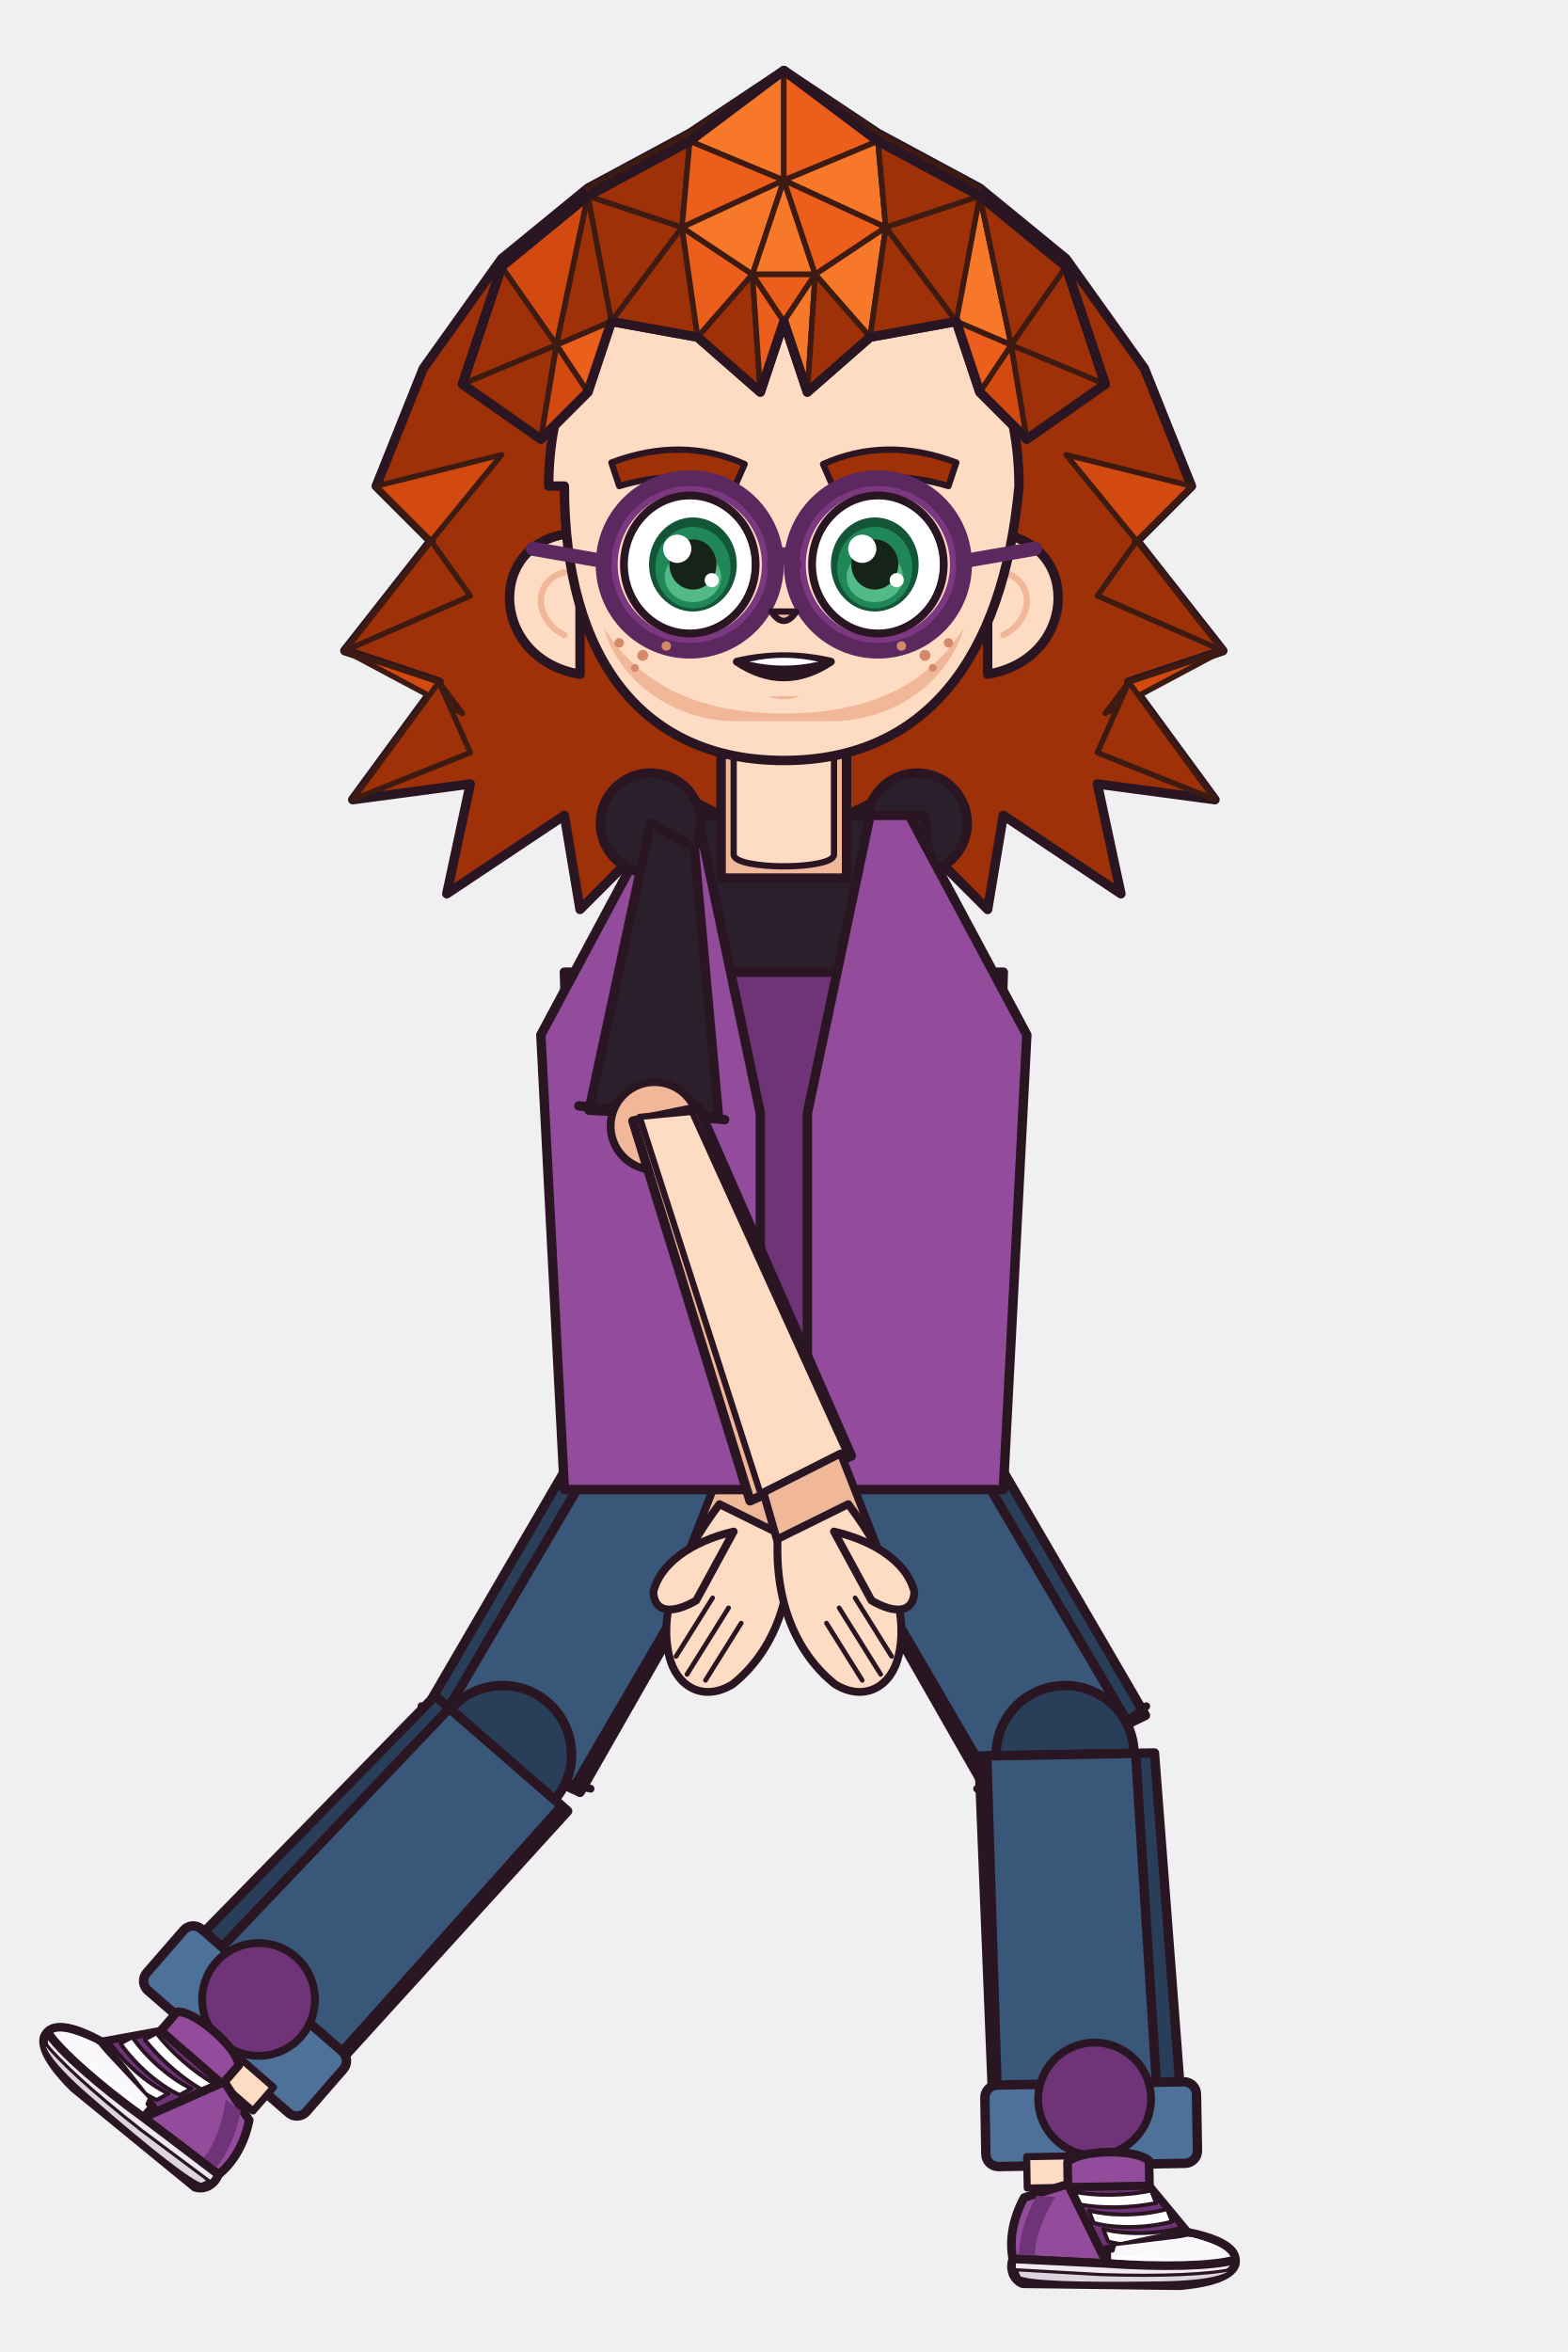
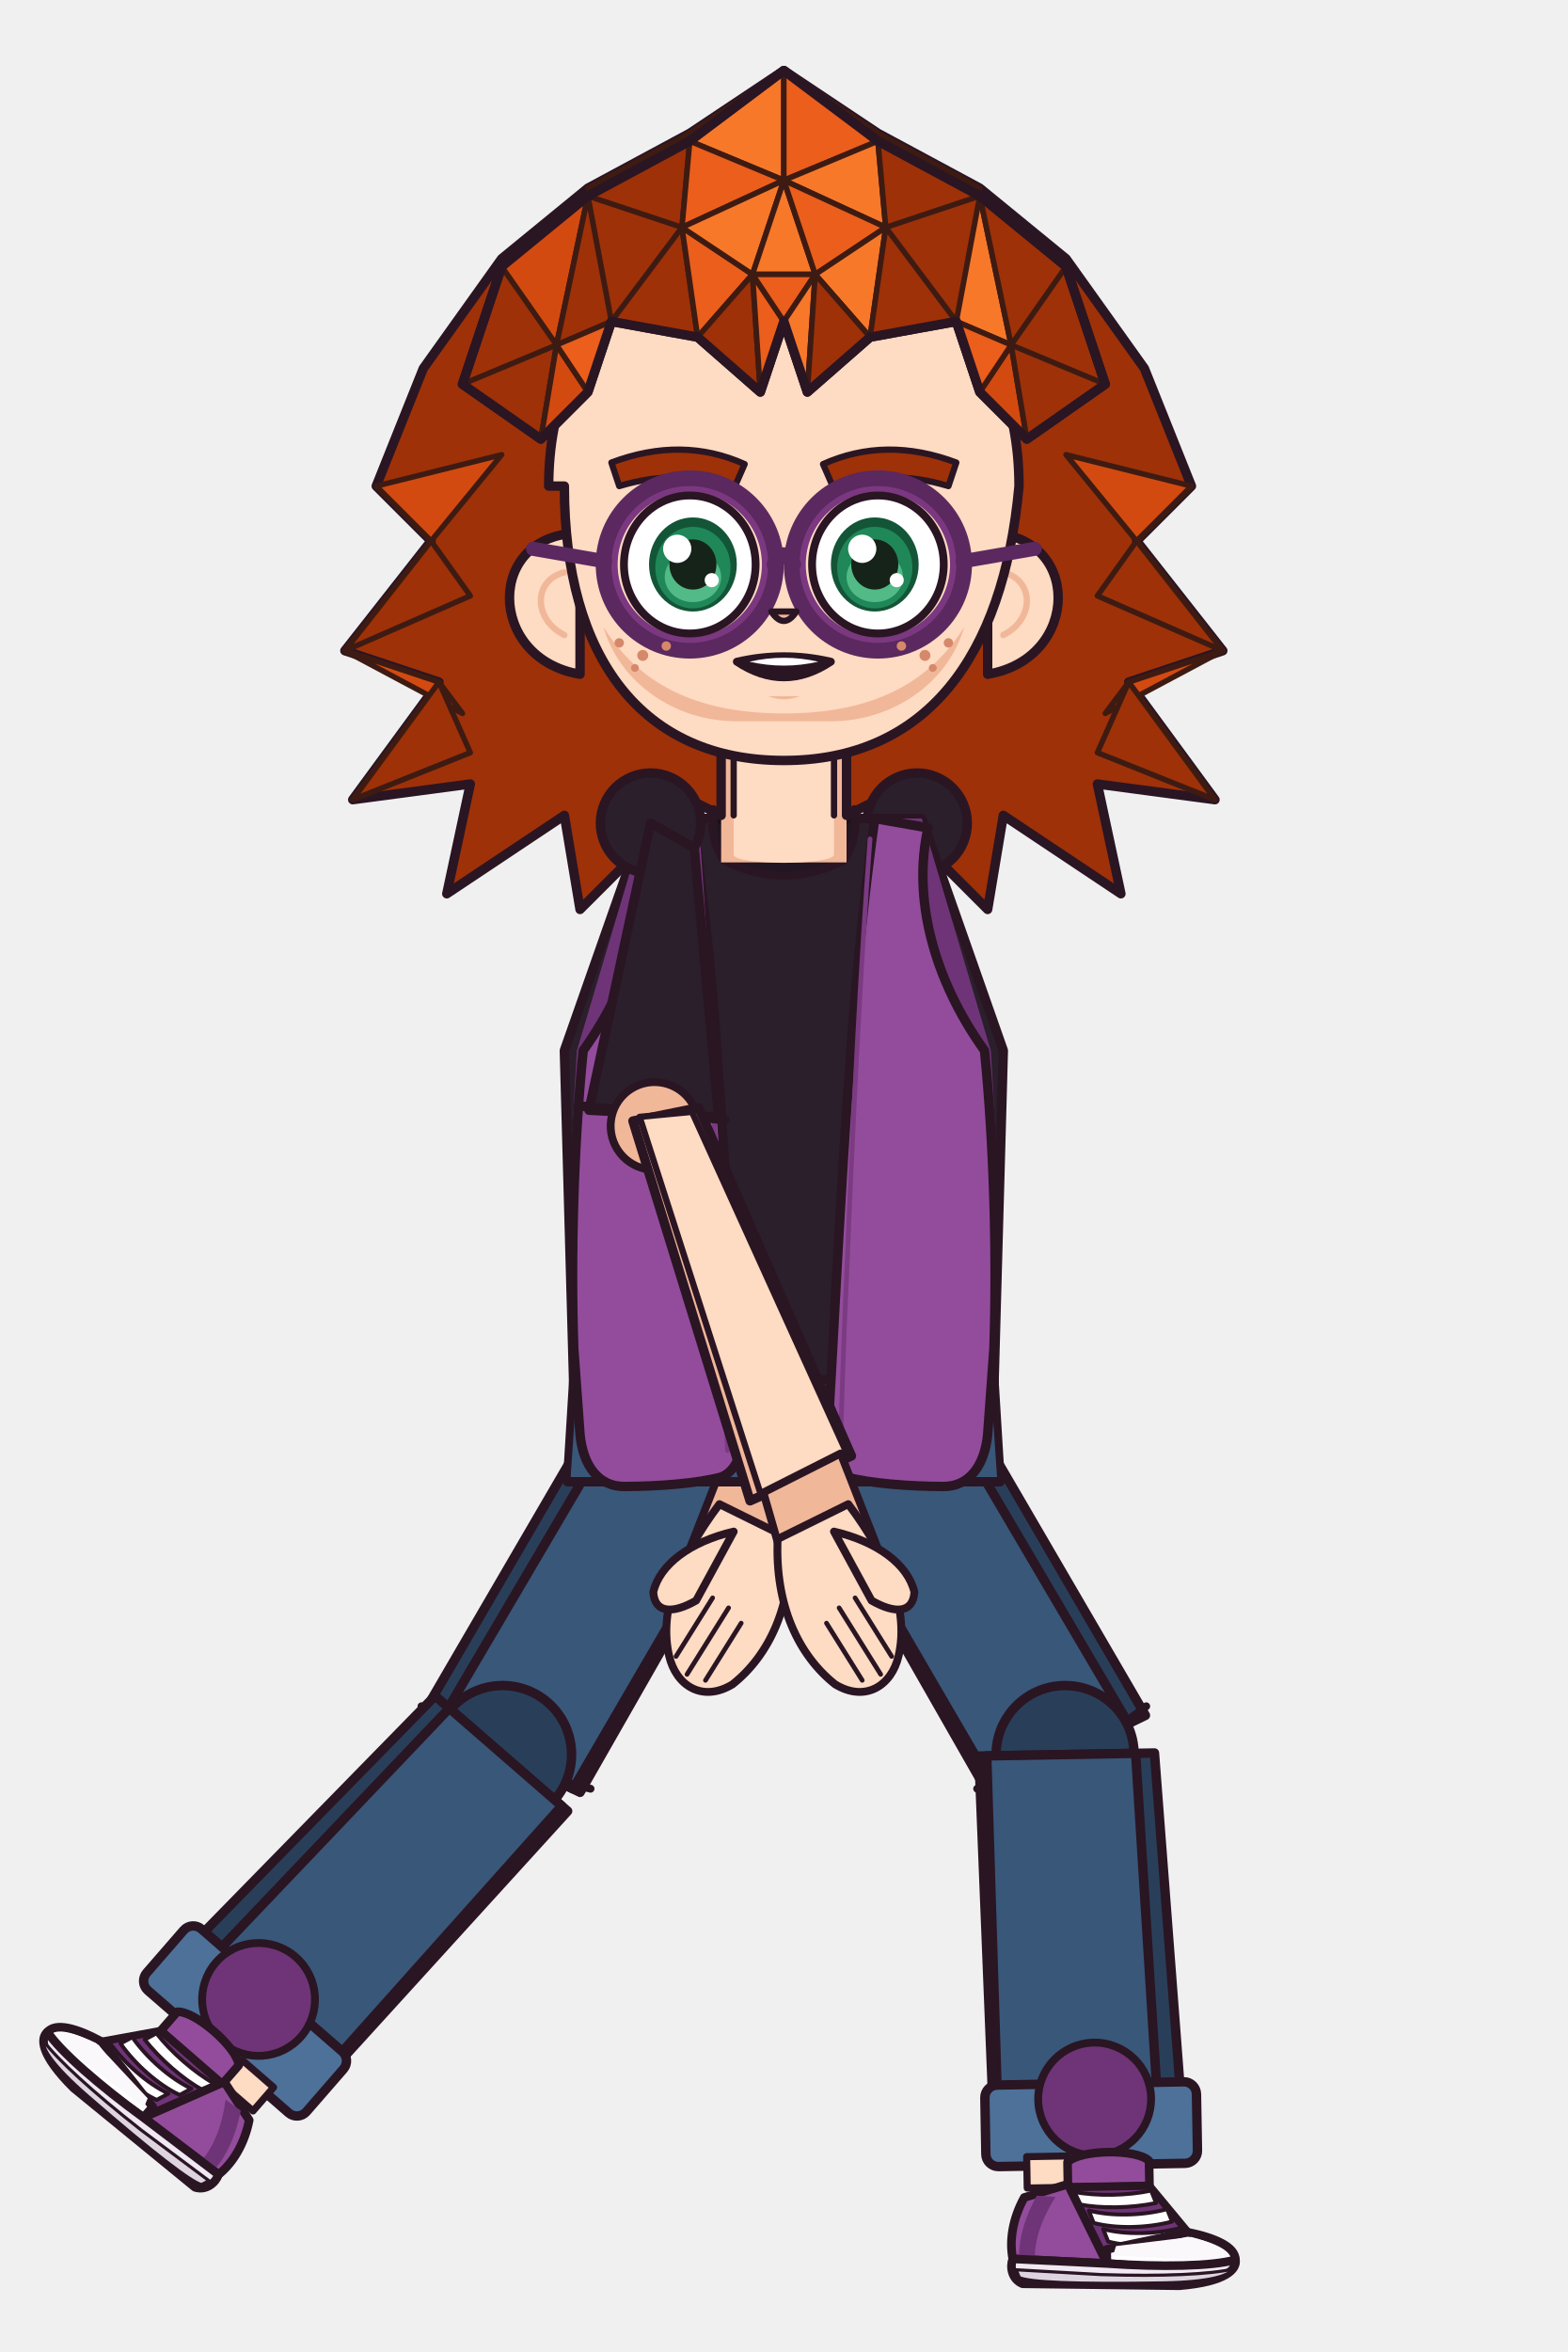
<svg xmlns="http://www.w3.org/2000/svg" viewBox="0 0 1000 1500" width="1000" height="1500">
  <rect width="1000" height="1500" fill="none" />
  <g id="character_root">
    <g id="fk_head_back" transform="rotate(0.0, 500, 520)">
      <g id="layer_head_back">
        <path fill="#9e3108" stroke="#2a1523" stroke-width="6" stroke-linecap="round" stroke-linejoin="round" d="M500 45 L440 85 L375 120 L320 165 L270 235 L240 310 L275 345 L220 415 L280 435 L225 510 L300 500 L285 570 L360 520 L370 580 L440 510 L500 540 L560 510 L630 580 L640 520 L715 570 L700 500 L775 510 L720 435 L780 415 L725 345 L760 310 L730 235 L680 165 L625 120 L560 85 Z" />
        <polygon points="240,310 275,345 320,290" fill="#d34a10" stroke="#3e1b12" stroke-width="3.5" stroke-linejoin="round" />
        <polygon points="275,345 220,415 300,380" fill="#9e3108" stroke="#3e1b12" stroke-width="3.5" stroke-linejoin="round" />
        <polygon points="220,415 280,435 295,455" fill="#d34a10" stroke="#3e1b12" stroke-width="3.5" stroke-linejoin="round" />
        <polygon points="280,435 225,510 300,480" fill="#9e3108" stroke="#3e1b12" stroke-width="3.5" stroke-linejoin="round" />
        <polygon points="760,310 725,345 680,290" fill="#d34a10" stroke="#3e1b12" stroke-width="3.5" stroke-linejoin="round" />
        <polygon points="725,345 780,415 700,380" fill="#9e3108" stroke="#3e1b12" stroke-width="3.5" stroke-linejoin="round" />
        <polygon points="780,415 720,435 705,455" fill="#d34a10" stroke="#3e1b12" stroke-width="3.5" stroke-linejoin="round" />
        <polygon points="720,435 775,510 700,480" fill="#9e3108" stroke="#3e1b12" stroke-width="3.5" stroke-linejoin="round" />
        <polygon points="500,45 440,85 500,140" fill="#eb5e1b" stroke="#3e1b12" stroke-width="3.5" stroke-linejoin="round" />
        <polygon points="500,45 500,140 560,85" fill="#f8782a" stroke="#3e1b12" stroke-width="3.5" stroke-linejoin="round" />
        <polygon points="440,85 375,120 440,165" fill="#9e3108" stroke="#3e1b12" stroke-width="3.5" stroke-linejoin="round" />
        <polygon points="440,85 440,165 500,140" fill="#d34a10" stroke="#3e1b12" stroke-width="3.5" stroke-linejoin="round" />
        <polygon points="560,85 500,140 560,165" fill="#d34a10" stroke="#3e1b12" stroke-width="3.5" stroke-linejoin="round" />
        <polygon points="560,85 625,120 560,165" fill="#9e3108" stroke="#3e1b12" stroke-width="3.5" stroke-linejoin="round" />
      </g>
    </g>
    <g id="fk_leg_r" transform="rotate(-26.0, 565, 930)">
      <g id="layer_leg_upper_right">
        <circle cx="565" cy="930" r="48" fill="#293f59" stroke="#2a1523" stroke-width="6" />
        <path fill="#293f59" stroke="#2a1523" stroke-width="6" stroke-linecap="round" stroke-linejoin="round" d="M515 920 L530 1150 L642 1150 L625 920 Z" />
        <path fill="#395779" stroke="#2a1523" stroke-width="6" stroke-linecap="round" stroke-linejoin="round" d="M518 920 L535 1150 L630 1150 L612 920 Z" />
        <path fill="#293f59" stroke="#2a1523" stroke-width="5" stroke-linecap="round" d="M525 1145 Q585 1158 645 1145" />
      </g>
      <g id="fk_leg_lower_r" transform="rotate(25.0, 585, 1150)">
        <g id="layer_leg_lower_right">
          <circle cx="585" cy="1150" r="44" fill="#293f59" stroke="#2a1523" stroke-width="6" />
          <path fill="#293f59" stroke="#2a1523" stroke-width="6" stroke-linecap="round" stroke-linejoin="round" d="M530 1150 L535 1370 L655 1370 L642 1150 Z" />
          <path fill="#395779" stroke="#2a1523" stroke-width="6" stroke-linecap="round" stroke-linejoin="round" d="M535 1150 L538 1370 L640 1370 L630 1150 Z" />
          <rect x="530" y="1360" width="135" height="52" rx="8" fill="#4d7199" stroke="#2a1523" stroke-width="6" />
        </g>
        <g id="fk_shoe_r" transform="rotate(0.0, 600, 1380)">
          <g id="layer_shoe_right">
            <circle cx="600" cy="1370" r="36" fill="#6f3477" stroke="#2a1523" stroke-width="5" />
            <path fill="#fedbc3" stroke="#2a1523" stroke-width="4.5" stroke-linecap="round" stroke-linejoin="round" d="M582 1406 L556 1406 L556 1426 L582 1426 Z" />
            <path fill="#934c9c" stroke="#2a1523" stroke-width="5.5" stroke-linecap="round" stroke-linejoin="round" d="M634 1410 C626 1402 590 1402 582 1410 L582 1426 L634 1426 Z" />
            <path fill="#6f3477" stroke="#2a1523" stroke-width="5" stroke-linecap="round" stroke-linejoin="round" d="M634 1426 L582 1426 L606 1474 L658 1456 Z" />
            <path fill="#ffffff" stroke="#2a1523" stroke-width="2.5" stroke-linejoin="round" d="M635 1429 C620 1432 600 1432 586 1429 L589 1437 C603 1440 622 1440 638 1437 Z" />
            <path fill="#ffffff" stroke="#2a1523" stroke-width="2.5" stroke-linejoin="round" d="M645 1441 C629 1445 609 1445 595 1441 L598 1449 C612 1453 632 1453 648 1449 Z" />
            <path fill="#ffffff" stroke="#2a1523" stroke-width="2.5" stroke-linejoin="round" d="M654 1453 C638 1457 618 1457 604 1453 L607 1461 C621 1465 641 1465 657 1461 Z" />
            <path fill="#934c9c" stroke="#2a1523" stroke-width="5.5" stroke-linecap="round" stroke-linejoin="round" d="M582 1424 L554 1432 C546 1446 544 1460 546 1471 L606 1475 L582 1424 Z" />
            <path fill="#6f3477" d="M562 1431 C554 1445 550 1458 550 1471 L560 1472 C560 1458 566 1444 574 1432 Z" />
            <path fill="#ffffff" stroke="#2a1523" stroke-width="5.5" stroke-linecap="round" stroke-linejoin="round" d="M658 1456 C676 1460 688 1466 688 1474 C688 1478 678 1481 650 1479 L606 1475 L606 1466 Z" />
            <path fill="#fbf8fc" d="M660 1459 C674 1463 684 1468 684 1474 L652 1473 L610 1470 L612 1464 Z" />
            <path fill="#f0e8f2" stroke="#2a1523" stroke-width="5.5" stroke-linecap="round" stroke-linejoin="round" d="M688 1474 C689 1480 682 1488 652 1490 L552 1487 C545 1484 544 1476 546 1471 L606 1475 C640 1478 674 1478 688 1474 Z" />
            <path fill="#ded4e0" stroke="#2a1523" stroke-width="2" stroke-linejoin="round" d="M686 1480 C672 1483 642 1484 602 1482 L548 1478 L550 1483 C556 1486 585 1488 642 1488 C672 1488 684 1484 686 1480 Z" />
          </g>
        </g>
      </g>
    </g>
    <g id="fk_leg_l" transform="rotate(26.0, 435, 930)">
      <g id="layer_leg_upper_left">
        <circle cx="435" cy="930" r="48" fill="#293f59" stroke="#2a1523" stroke-width="6" />
        <path fill="#293f59" stroke="#2a1523" stroke-width="6" stroke-linecap="round" stroke-linejoin="round" d="M375 920 L358 1150 L470 1150 L485 920 Z" />
        <path fill="#395779" stroke="#2a1523" stroke-width="6" stroke-linecap="round" stroke-linejoin="round" d="M388 920 L370 1150 L465 1150 L482 920 Z" />
        <path fill="#293f59" stroke="#2a1523" stroke-width="5" stroke-linecap="round" d="M355 1145 Q415 1158 475 1145" />
      </g>
      <g id="fk_leg_lower_l" transform="rotate(15.0, 415, 1150)">
        <g id="layer_leg_lower_left">
          <circle cx="415" cy="1150" r="44" fill="#293f59" stroke="#2a1523" stroke-width="6" />
          <path fill="#293f59" stroke="#2a1523" stroke-width="6" stroke-linecap="round" stroke-linejoin="round" d="M358 1150 L345 1370 L465 1370 L470 1150 Z" />
          <path fill="#395779" stroke="#2a1523" stroke-width="6" stroke-linecap="round" stroke-linejoin="round" d="M370 1150 L360 1370 L462 1370 L465 1150 Z" />
          <rect x="335" y="1360" width="135" height="52" rx="8" fill="#4d7199" stroke="#2a1523" stroke-width="6" />
        </g>
        <g id="fk_shoe_l" transform="rotate(0.0, 400, 1380)">
          <g id="layer_shoe_left">
            <circle cx="400" cy="1370" r="36" fill="#6f3477" stroke="#2a1523" stroke-width="5" />
            <path fill="#fedbc3" stroke="#2a1523" stroke-width="4.5" stroke-linecap="round" stroke-linejoin="round" d="M418 1406 L444 1406 L444 1426 L418 1426 Z" />
            <path fill="#934c9c" stroke="#2a1523" stroke-width="5.5" stroke-linecap="round" stroke-linejoin="round" d="M366 1410 C374 1402 410 1402 418 1410 L418 1426 L366 1426 Z" />
            <path fill="#6f3477" stroke="#2a1523" stroke-width="5" stroke-linecap="round" stroke-linejoin="round" d="M366 1426 L418 1426 L394 1474 L342 1456 Z" />
            <path fill="#ffffff" stroke="#2a1523" stroke-width="2.5" stroke-linejoin="round" d="M365 1429 C380 1432 400 1432 414 1429 L411 1437 C397 1440 378 1440 362 1437 Z" />
            <path fill="#ffffff" stroke="#2a1523" stroke-width="2.5" stroke-linejoin="round" d="M355 1441 C371 1445 391 1445 405 1441 L402 1449 C388 1453 368 1453 352 1449 Z" />
            <path fill="#ffffff" stroke="#2a1523" stroke-width="2.5" stroke-linejoin="round" d="M346 1453 C362 1457 382 1457 396 1453 L393 1461 C379 1465 359 1465 343 1461 Z" />
            <path fill="#934c9c" stroke="#2a1523" stroke-width="5.5" stroke-linecap="round" stroke-linejoin="round" d="M418 1424 L446 1432 C454 1446 456 1460 454 1471 L394 1475 L418 1424 Z" />
            <path fill="#6f3477" d="M438 1431 C446 1445 450 1458 450 1471 L440 1472 C440 1458 434 1444 426 1432 Z" />
            <path fill="#ffffff" stroke="#2a1523" stroke-width="5.5" stroke-linecap="round" stroke-linejoin="round" d="M342 1456 C324 1460 312 1466 312 1474 C312 1478 322 1481 350 1479 L394 1475 L394 1466 Z" />
            <path fill="#fbf8fc" d="M340 1459 C326 1463 316 1468 316 1474 L348 1473 L390 1470 L388 1464 Z" />
            <path fill="#f0e8f2" stroke="#2a1523" stroke-width="5.5" stroke-linecap="round" stroke-linejoin="round" d="M312 1474 C311 1480 318 1488 348 1490 L448 1487 C455 1484 456 1476 454 1471 L394 1475 C360 1478 326 1478 312 1474 Z" />
            <path fill="#ded4e0" stroke="#2a1523" stroke-width="2" stroke-linejoin="round" d="M314 1480 C328 1483 358 1484 398 1482 L452 1478 L450 1483 C444 1486 415 1488 358 1488 C328 1488 316 1484 314 1480 Z" />
          </g>
        </g>
      </g>
    </g>
    <g id="fk_arm_r" transform="rotate(22.0, 585, 525)">
      <g id="layer_arm_upper_right">
        <circle cx="585" cy="525" r="32" fill="#2b1f2b" stroke="#2a1523" stroke-width="6" />
        <path fill="#2b1f2b" stroke="#2a1523" stroke-width="6" stroke-linecap="round" stroke-linejoin="round" d="M585 525 L690 680 L615 715 L565 550 Z" />
        <path fill="#2b1f2b" stroke="#2a1523" stroke-width="6" stroke-linecap="round" stroke-linejoin="round" d="M695 675 L612 718" />
      </g>
      <g id="fk_arm_lower_r" transform="rotate(10.0, 655, 705)">
        <g id="layer_arm_lower_right">
          <circle cx="655" cy="705" r="28" fill="#f1b799" stroke="#2a1523" stroke-width="5" />
          <path fill="#f1b799" stroke="#2a1523" stroke-width="6" stroke-linecap="round" stroke-linejoin="round" d="M665 695 L730 940 L660 950 L625 710 Z" />
          <path fill="#fedbc3" stroke="#2a1523" stroke-width="4" stroke-linecap="round" stroke-linejoin="round" d="M660 695 L722 940 L662 950 L630 710 Z" />
          <g id="girl_hand_r">
            <path fill="#f1b799" stroke="#2a1523" stroke-width="5" stroke-linecap="round" stroke-linejoin="round" d="M720 940 L740 1010 L680 1025 L665 945 Z" />
            <path fill="#fedbc3" stroke="#2a1523" stroke-width="5" stroke-linecap="round" stroke-linejoin="round" d="M728 970 C752 1005 756 1040 746 1068 C736 1088 716 1088 702 1074 C682 1054 674 1020 678 975 Z" />
            <path fill="#fedbc3" stroke="#2a1523" stroke-width="5" stroke-linecap="round" stroke-linejoin="round" d="M695 985 C675 1005 666 1028 672 1045 C680 1056 690 1050 698 1035 Z" />
            <line x1="730" y1="1075" x2="730" y2="1032" stroke="#2a1523" stroke-width="3" stroke-linecap="round" />
            <line x1="718" y1="1078" x2="718" y2="1028" stroke="#2a1523" stroke-width="3" stroke-linecap="round" />
            <line x1="706" y1="1072" x2="706" y2="1028" stroke="#2a1523" stroke-width="3" stroke-linecap="round" />
          </g>
        </g>
      </g>
    </g>
    <g id="layer_torso">
-       <path fill="#2b1f2b" stroke="#2a1523" stroke-width="6" stroke-linecap="round" stroke-linejoin="round" d="M410 520 L370 940 L630 940 L590 520 Z" />
-       <path fill="#fedbc3" stroke="#2a1523" stroke-width="5" stroke-linecap="round" stroke-linejoin="round" d="M465 520 C475 550 525 550 535 520 Z" />
-       <path fill="#6f3477" stroke="#2a1523" stroke-width="6" stroke-linecap="round" stroke-linejoin="round" d="M360 620 L370 940 L630 940 L640 620 Z" />
-       <path fill="#934c9c" stroke="#2a1523" stroke-width="6" stroke-linecap="round" stroke-linejoin="round" d="M420 520 L345 660 L360 950 L485 950 L485 710 L445 520 Z" />
-       <path fill="#934c9c" stroke="#2a1523" stroke-width="6" stroke-linecap="round" stroke-linejoin="round" d="M580 520 L655 660 L640 950 L515 950 L515 710 L555 520 Z" />
+       <path fill="#fedbc3" stroke="none" d="M465 500 L465 524 Q500 545 535 524 L535 500 Z" />
+       <path fill="#2b1f2b" stroke="#2a1523" stroke-width="6" stroke-linecap="round" stroke-linejoin="round" d="M412 522 L360 670 L366 885 L634 885 L640 670 L588 522 Z" />
+       <path fill="#221622" stroke="#2a1523" stroke-width="5" stroke-linecap="round" stroke-linejoin="round" d="M455 516 Q500 552 545 516 C548 532 542 544 538 549 Q500 568 462 549 C458 544 452 532 455 516 Z" />
+       <path fill="none" stroke="#180f19" stroke-width="2.5" stroke-linecap="round" d="M459 524 Q500 556 541 524" />
+       <path fill="#293f59" stroke="#2a1523" stroke-width="6" stroke-linecap="round" stroke-linejoin="round" d="M366 880 L362 945 L638 945 L634 880 Z" />
+       <path fill="#395779" stroke="none" d="M368 883 L364 942 L636 942 L632 883 Z" />
+       <path fill="none" stroke="#2a1523" stroke-width="4.5" stroke-linecap="round" d="M500 882 L500 928 C500 938 492 944 482 944" />
+       <circle cx="500" cy="894" r="5" fill="#d29a4a" stroke="#2a1523" stroke-width="2.5" />
+       <path fill="none" stroke="#2a1523" stroke-width="4" stroke-linecap="round" d="M395 905 Q415 918 425 942" />
+       <path fill="none" stroke="#2a1523" stroke-width="4" stroke-linecap="round" d="M605 905 Q585 918 575 942" />
+       <path fill="#6f3477" d="M412 522 L368 670 C364 730 362 800 365 860 L368 915 C372 935 380 948 398 948 L460 942 C470 938 474 928 472 915 C468 850 464 760 458 680 L442 522 Z" />
+       <path fill="#6f3477" d="M588 522 L632 670 C636 730 638 800 635 860 L632 915 C628 935 620 948 602 948 L540 942 C530 938 526 928 528 915 C532 850 536 760 542 680 L558 522 Z" />
+       <path fill="#934c9c" stroke="#2a1523" stroke-width="6" stroke-linecap="round" stroke-linejoin="round" d="M442 522 L408 528 C418 572 405 624 372 670 C366 730 364 800 366 860 L370 915 C372 935 382 948 398 948 C420 948 445 946 460 942 C470 938 474 926 472 915 C468 850 464 760 458 680 C454 620 448 565 442 522 Z" />
+       <path fill="none" stroke="#7b3a82" stroke-width="3" stroke-linecap="round" d="M445 535 C451 615 456 715 460 815 C462 855 463 895 464 925" />
+       <path fill="#934c9c" stroke="#2a1523" stroke-width="6" stroke-linecap="round" stroke-linejoin="round" d="M558 522 L592 528 C582 572 595 624 628 670 C634 730 636 800 634 860 L630 915 C628 935 618 948 602 948 C580 948 555 946 540 942 C530 938 526 926 528 915 C532 850 536 760 542 680 C546 620 552 565 558 522 Z" />
+       <path fill="none" stroke="#7b3a82" stroke-width="3" stroke-linecap="round" d="M555 535 C549 615 544 715 540 815 C538 855 537 895 536 925" />
    </g>
    <g id="fk_head_base" transform="rotate(0.0, 500, 520)">
      <g id="layer_head_base">
-         <path fill="#f1b799" stroke="#2a1523" stroke-width="6" stroke-linecap="round" stroke-linejoin="round" d="M460 450 L460 560 L540 560 L540 450 Z" />
-         <path fill="#fedbc3" stroke="#2a1523" stroke-width="4" stroke-linecap="round" stroke-linejoin="round" d="M468 450 L468 545 C468 555 532 555 532 545 L532 450 Z" />
+         <path fill="#f1b799" d="M460 450 L460 550 L540 550 L540 450 Z" />
+         <line x1="460" y1="450" x2="460" y2="520" stroke="#2a1523" stroke-width="6" stroke-linecap="round" />
+         <line x1="540" y1="450" x2="540" y2="520" stroke="#2a1523" stroke-width="6" stroke-linecap="round" />
+         <path fill="#fedbc3" d="M468 450 L468 545 C468 552 532 552 532 545 L532 450 Z" />
+         <line x1="468" y1="450" x2="468" y2="520" stroke="#2a1523" stroke-width="4" stroke-linecap="round" />
+         <line x1="532" y1="450" x2="532" y2="520" stroke="#2a1523" stroke-width="4" stroke-linecap="round" />
        <path fill="#fedbc3" stroke="#2a1523" stroke-width="6" stroke-linecap="round" stroke-linejoin="round" d="M370 340 C310 340 310 420 370 430 Z" />
        <path fill="none" stroke="#f1b799" stroke-width="4" stroke-linecap="round" d="M360 365 C340 370 340 395 360 405" />
        <path fill="#fedbc3" stroke="#2a1523" stroke-width="6" stroke-linecap="round" stroke-linejoin="round" d="M630 340 C690 340 690 420 630 430 Z" />
        <path fill="none" stroke="#f1b799" stroke-width="4" stroke-linecap="round" d="M640 365 C660 370 660 395 640 405" />
        <path fill="#fedbc3" stroke="#2a1523" stroke-width="6" stroke-linecap="round" stroke-linejoin="round" d="M350 310 C350 100 650 100 650 310 C640 420 590 485 500 485 C410 485 360 420 360 310 Z" />
        <path fill="#f1b799" d="M470 460 C430 460 395 435 385 400 C410 440 450 455 500 455 C550 455 590 440 615 400 C605 435 570 460 530 460 Z" />
        <path fill="#9e3108" stroke="#2a1523" stroke-width="4" stroke-linecap="round" stroke-linejoin="round" d="M390 295 Q435 278 475 296 L468 312 Q435 298 395 310 Z" />
        <path fill="#9e3108" stroke="#2a1523" stroke-width="4" stroke-linecap="round" stroke-linejoin="round" d="M610 295 Q565 278 525 296 L532 312 Q565 298 605 310 Z" />
        <circle cx="440" cy="360" r="54" fill="none" stroke="#5b285f" stroke-width="12" stroke-linecap="round" />
        <circle cx="440" cy="360" r="48" fill="none" stroke="#7b3880" stroke-width="4" />
        <circle cx="560" cy="360" r="54" fill="none" stroke="#5b285f" stroke-width="12" stroke-linecap="round" />
        <circle cx="560" cy="360" r="48" fill="none" stroke="#7b3880" stroke-width="4" />
        <path fill="none" stroke="#5b285f" stroke-width="10" stroke-linecap="round" d="M494 360 Q500 348 506 360" />
        <line x1="386" y1="358" x2="340" y2="350" stroke="#5b285f" stroke-width="9" stroke-linecap="round" />
        <line x1="614" y1="358" x2="660" y2="350" stroke="#5b285f" stroke-width="9" stroke-linecap="round" />
        <circle cx="395" cy="410" r="3" fill="#d5896a" />
        <circle cx="410" cy="418" r="3.5" fill="#d5896a" />
        <circle cx="425" cy="412" r="3" fill="#d5896a" />
        <circle cx="405" cy="426" r="2.5" fill="#d5896a" />
        <circle cx="605" cy="410" r="3" fill="#d5896a" />
        <circle cx="590" cy="418" r="3.5" fill="#d5896a" />
        <circle cx="575" cy="412" r="3" fill="#d5896a" />
        <circle cx="595" cy="426" r="2.5" fill="#d5896a" />
        <path fill="#f1b799" stroke="#2a1523" stroke-width="4" stroke-linecap="round" stroke-linejoin="round" d="M492 390 Q500 402 508 390 Z" />
        <path fill="#9e3108" stroke="#2a1523" stroke-width="6" stroke-linecap="round" stroke-linejoin="round" d="M500 45 L440 90 L375 125 L320 170 L295 245 L345 280 L375 250 L390 205 L445 215 L485 250 L500 205 L515 250 L555 215 L610 205 L625 250 L655 280 L705 245 L680 170 L625 125 L560 90 Z" />
        <polygon points="500,45 440,90 500,115" fill="#f8782a" stroke="#3e1b12" stroke-width="3.5" stroke-linejoin="round" />
        <polygon points="500,45 500,115 560,90" fill="#eb5e1b" stroke="#3e1b12" stroke-width="3.5" stroke-linejoin="round" />
        <polygon points="440,90 375,125 435,145" fill="#9e3108" stroke="#3e1b12" stroke-width="3.5" stroke-linejoin="round" />
        <polygon points="440,90 435,145 500,115" fill="#eb5e1b" stroke="#3e1b12" stroke-width="3.5" stroke-linejoin="round" />
        <polygon points="560,90 500,115 565,145" fill="#f8782a" stroke="#3e1b12" stroke-width="3.5" stroke-linejoin="round" />
        <polygon points="560,90 625,125 565,145" fill="#9e3108" stroke="#3e1b12" stroke-width="3.5" stroke-linejoin="round" />
        <polygon points="435,145 390,205 445,215" fill="#9e3108" stroke="#3e1b12" stroke-width="3.5" stroke-linejoin="round" />
        <polygon points="435,145 445,215 480,175" fill="#eb5e1b" stroke="#3e1b12" stroke-width="3.5" stroke-linejoin="round" />
        <polygon points="500,115 435,145 480,175" fill="#f8782a" stroke="#3e1b12" stroke-width="3.5" stroke-linejoin="round" />
        <polygon points="500,115 480,175 520,175" fill="#f8782a" stroke="#3e1b12" stroke-width="3.5" stroke-linejoin="round" />
        <polygon points="500,115 520,175 565,145" fill="#eb5e1b" stroke="#3e1b12" stroke-width="3.5" stroke-linejoin="round" />
        <polygon points="565,145 520,175 555,215" fill="#f8782a" stroke="#3e1b12" stroke-width="3.5" stroke-linejoin="round" />
        <polygon points="565,145 555,215 610,205" fill="#9e3108" stroke="#3e1b12" stroke-width="3.5" stroke-linejoin="round" />
        <polygon points="480,175 445,215 485,250" fill="#9e3108" stroke="#3e1b12" stroke-width="3.5" stroke-linejoin="round" />
        <polygon points="480,175 485,250 500,205" fill="#eb5e1b" stroke="#3e1b12" stroke-width="3.5" stroke-linejoin="round" />
        <polygon points="480,175 520,175 500,205" fill="#eb5e1b" stroke="#3e1b12" stroke-width="3.5" stroke-linejoin="round" />
        <polygon points="520,175 500,205 515,250" fill="#f8782a" stroke="#3e1b12" stroke-width="3.5" stroke-linejoin="round" />
        <polygon points="520,175 515,250 555,215" fill="#9e3108" stroke="#3e1b12" stroke-width="3.5" stroke-linejoin="round" />
        <polygon points="375,125 320,170 355,220" fill="#d34a10" stroke="#3e1b12" stroke-width="3.5" stroke-linejoin="round" />
        <polygon points="375,125 355,220 390,205" fill="#9e3108" stroke="#3e1b12" stroke-width="3.5" stroke-linejoin="round" />
        <polygon points="355,220 295,245 345,280" fill="#9e3108" stroke="#3e1b12" stroke-width="3.5" stroke-linejoin="round" />
        <polygon points="355,220 345,280 375,250" fill="#d34a10" stroke="#3e1b12" stroke-width="3.5" stroke-linejoin="round" />
        <polygon points="355,220 375,250 390,205" fill="#eb5e1b" stroke="#3e1b12" stroke-width="3.5" stroke-linejoin="round" />
        <polygon points="625,125 610,205 645,220" fill="#f8782a" stroke="#3e1b12" stroke-width="3.5" stroke-linejoin="round" />
        <polygon points="625,125 645,220 680,170" fill="#9e3108" stroke="#3e1b12" stroke-width="3.5" stroke-linejoin="round" />
        <polygon points="645,220 625,250 655,280" fill="#d34a10" stroke="#3e1b12" stroke-width="3.5" stroke-linejoin="round" />
        <polygon points="645,220 610,205 625,250" fill="#eb5e1b" stroke="#3e1b12" stroke-width="3.5" stroke-linejoin="round" />
        <polygon points="645,220 655,280 705,245" fill="#9e3108" stroke="#3e1b12" stroke-width="3.5" stroke-linejoin="round" />
        <path fill="none" stroke="#2a1523" stroke-width="6" stroke-linecap="round" stroke-linejoin="round" d="M500 45 L440 90 L375 125 L320 170 L295 245 L345 280 L375 250 L390 205 L445 215 L485 250 L500 205 L515 250 L555 215 L610 205 L625 250 L655 280 L705 245 L680 170 L625 125 L560 90 Z" />
      </g>
      <g id="layer_eyes_open">
        <ellipse cx="440" cy="360" rx="42" ry="44" fill="#ffffff" stroke="#2a1523" stroke-width="5" />
        <ellipse cx="442" cy="360" rx="28" ry="30" fill="#135537" />
        <ellipse cx="442" cy="362" rx="24" ry="26" fill="#208759" />
        <ellipse cx="442" cy="368" rx="18" ry="16" fill="#51ba86" />
        <ellipse cx="442" cy="360" rx="15" ry="16" fill="#162319" />
        <circle cx="432" cy="350" r="9" fill="#ffffff" />
        <circle cx="454" cy="370" r="4.5" fill="#ffffff" />
        <ellipse cx="560" cy="360" rx="42" ry="44" fill="#ffffff" stroke="#2a1523" stroke-width="5" />
        <ellipse cx="558" cy="360" rx="28" ry="30" fill="#135537" />
        <ellipse cx="558" cy="362" rx="24" ry="26" fill="#208759" />
        <ellipse cx="558" cy="368" rx="18" ry="16" fill="#51ba86" />
        <ellipse cx="558" cy="360" rx="15" ry="16" fill="#162319" />
        <circle cx="550" cy="350" r="9" fill="#ffffff" />
        <circle cx="572" cy="370" r="4.5" fill="#ffffff" />
      </g>
      <g id="layer_mouth_slightly_open">
        <path fill="#2a1523" stroke="#2a1523" stroke-width="5" stroke-linecap="round" stroke-linejoin="round" d="M470 422 Q500 415 530 422 Q500 442 470 422 Z" />
        <path fill="#ffffff" d="M478 422 Q500 417 522 422 Q500 427 478 422 Z" />
        <path fill="#f1b799" d="M490 444 Q500 448 510 444 Z" />
      </g>
    </g>
    <g id="fk_arm_l" transform="rotate(-22.0, 415, 525)">
      <g id="layer_arm_upper_left">
        <circle cx="415" cy="525" r="32" fill="#2b1f2b" stroke="#2a1523" stroke-width="6" />
        <path fill="#2b1f2b" stroke="#2a1523" stroke-width="6" stroke-linecap="round" stroke-linejoin="round" d="M415 525 L310 680 L385 715 L435 550 Z" />
        <path fill="#2b1f2b" stroke="#2a1523" stroke-width="6" stroke-linecap="round" stroke-linejoin="round" d="M305 675 L388 718" />
      </g>
      <g id="fk_arm_lower_l" transform="rotate(-10.0, 345, 705)">
        <g id="layer_arm_lower_left">
          <circle cx="345" cy="705" r="28" fill="#f1b799" stroke="#2a1523" stroke-width="5" />
          <path fill="#f1b799" stroke="#2a1523" stroke-width="6" stroke-linecap="round" stroke-linejoin="round" d="M335 695 L270 940 L340 950 L375 710 Z" />
          <path fill="#fedbc3" stroke="#2a1523" stroke-width="4" stroke-linecap="round" stroke-linejoin="round" d="M340 695 L278 940 L338 950 L370 710 Z" />
          <g id="girl_hand_l">
            <path fill="#f1b799" stroke="#2a1523" stroke-width="5" stroke-linecap="round" stroke-linejoin="round" d="M280 940 L260 1010 L320 1025 L335 945 Z" />
            <path fill="#fedbc3" stroke="#2a1523" stroke-width="5" stroke-linecap="round" stroke-linejoin="round" d="M272 970 C248 1005 244 1040 254 1068 C264 1088 284 1088 298 1074 C318 1054 326 1020 322 975 Z" />
            <path fill="#fedbc3" stroke="#2a1523" stroke-width="5" stroke-linecap="round" stroke-linejoin="round" d="M305 985 C325 1005 334 1028 328 1045 C320 1056 310 1050 302 1035 Z" />
            <line x1="270" y1="1075" x2="270" y2="1032" stroke="#2a1523" stroke-width="3" stroke-linecap="round" />
            <line x1="282" y1="1078" x2="282" y2="1028" stroke="#2a1523" stroke-width="3" stroke-linecap="round" />
            <line x1="294" y1="1072" x2="294" y2="1028" stroke="#2a1523" stroke-width="3" stroke-linecap="round" />
          </g>
        </g>
      </g>
    </g>
  </g>
</svg>
